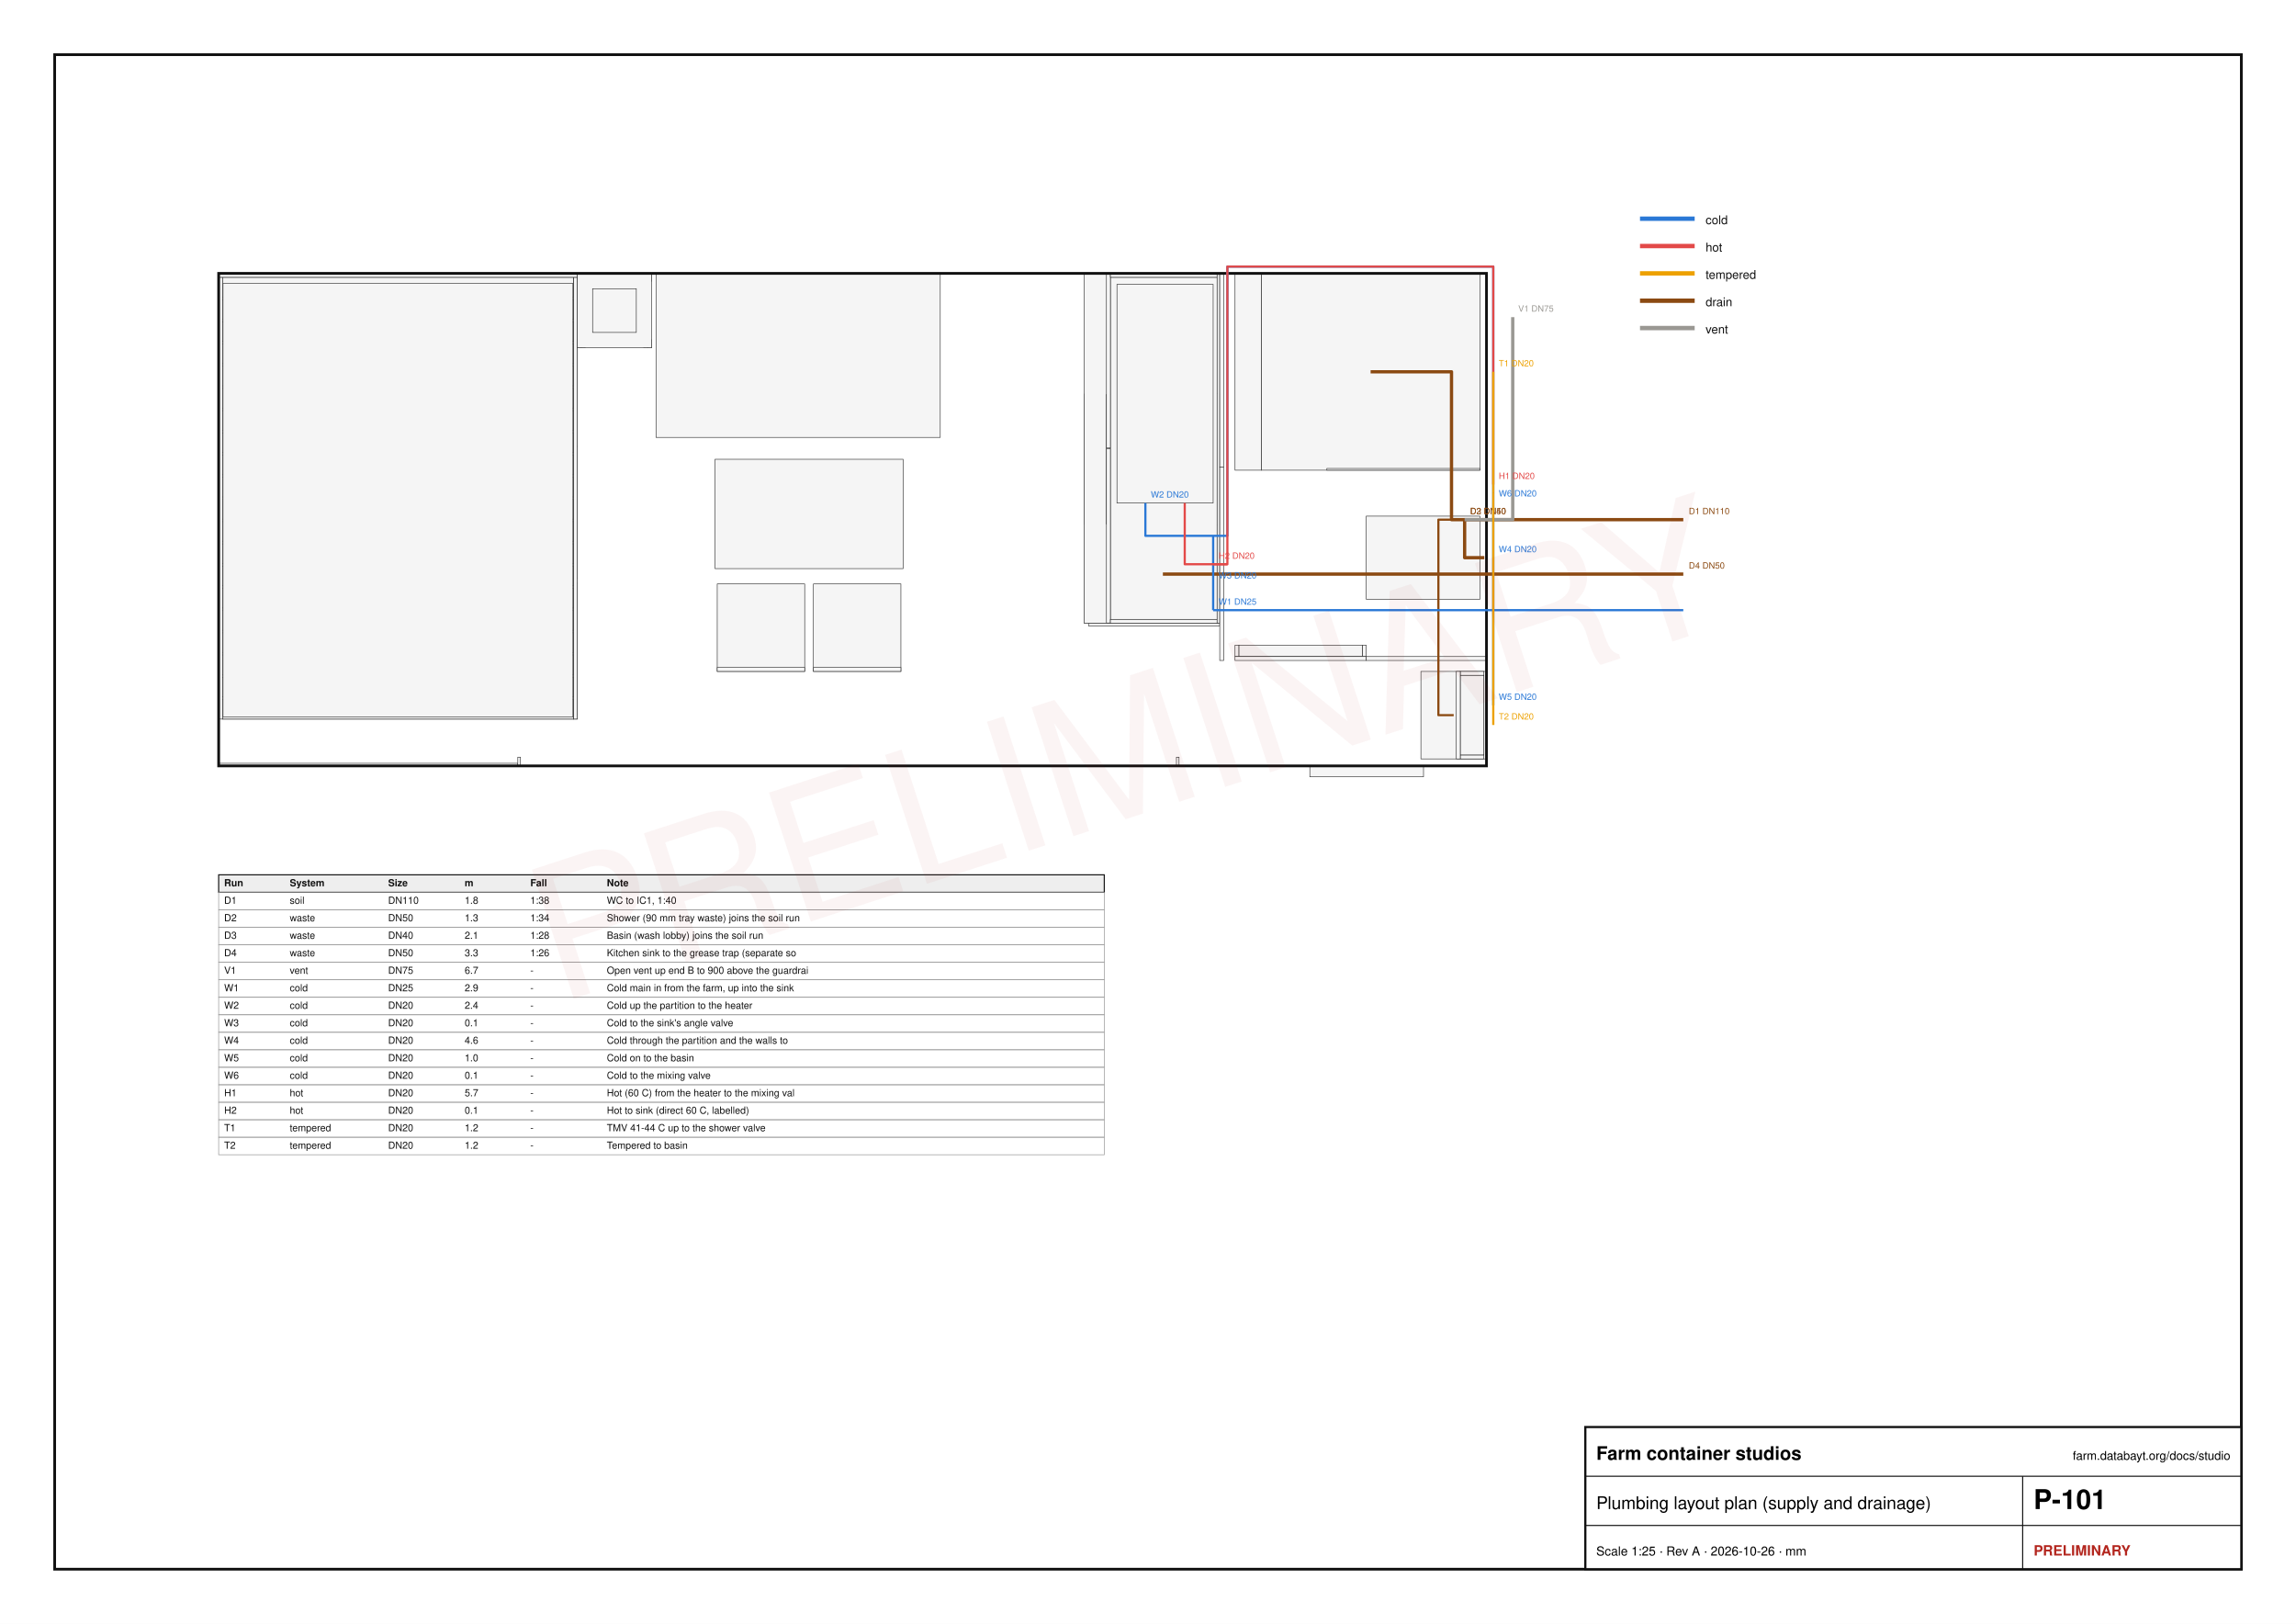
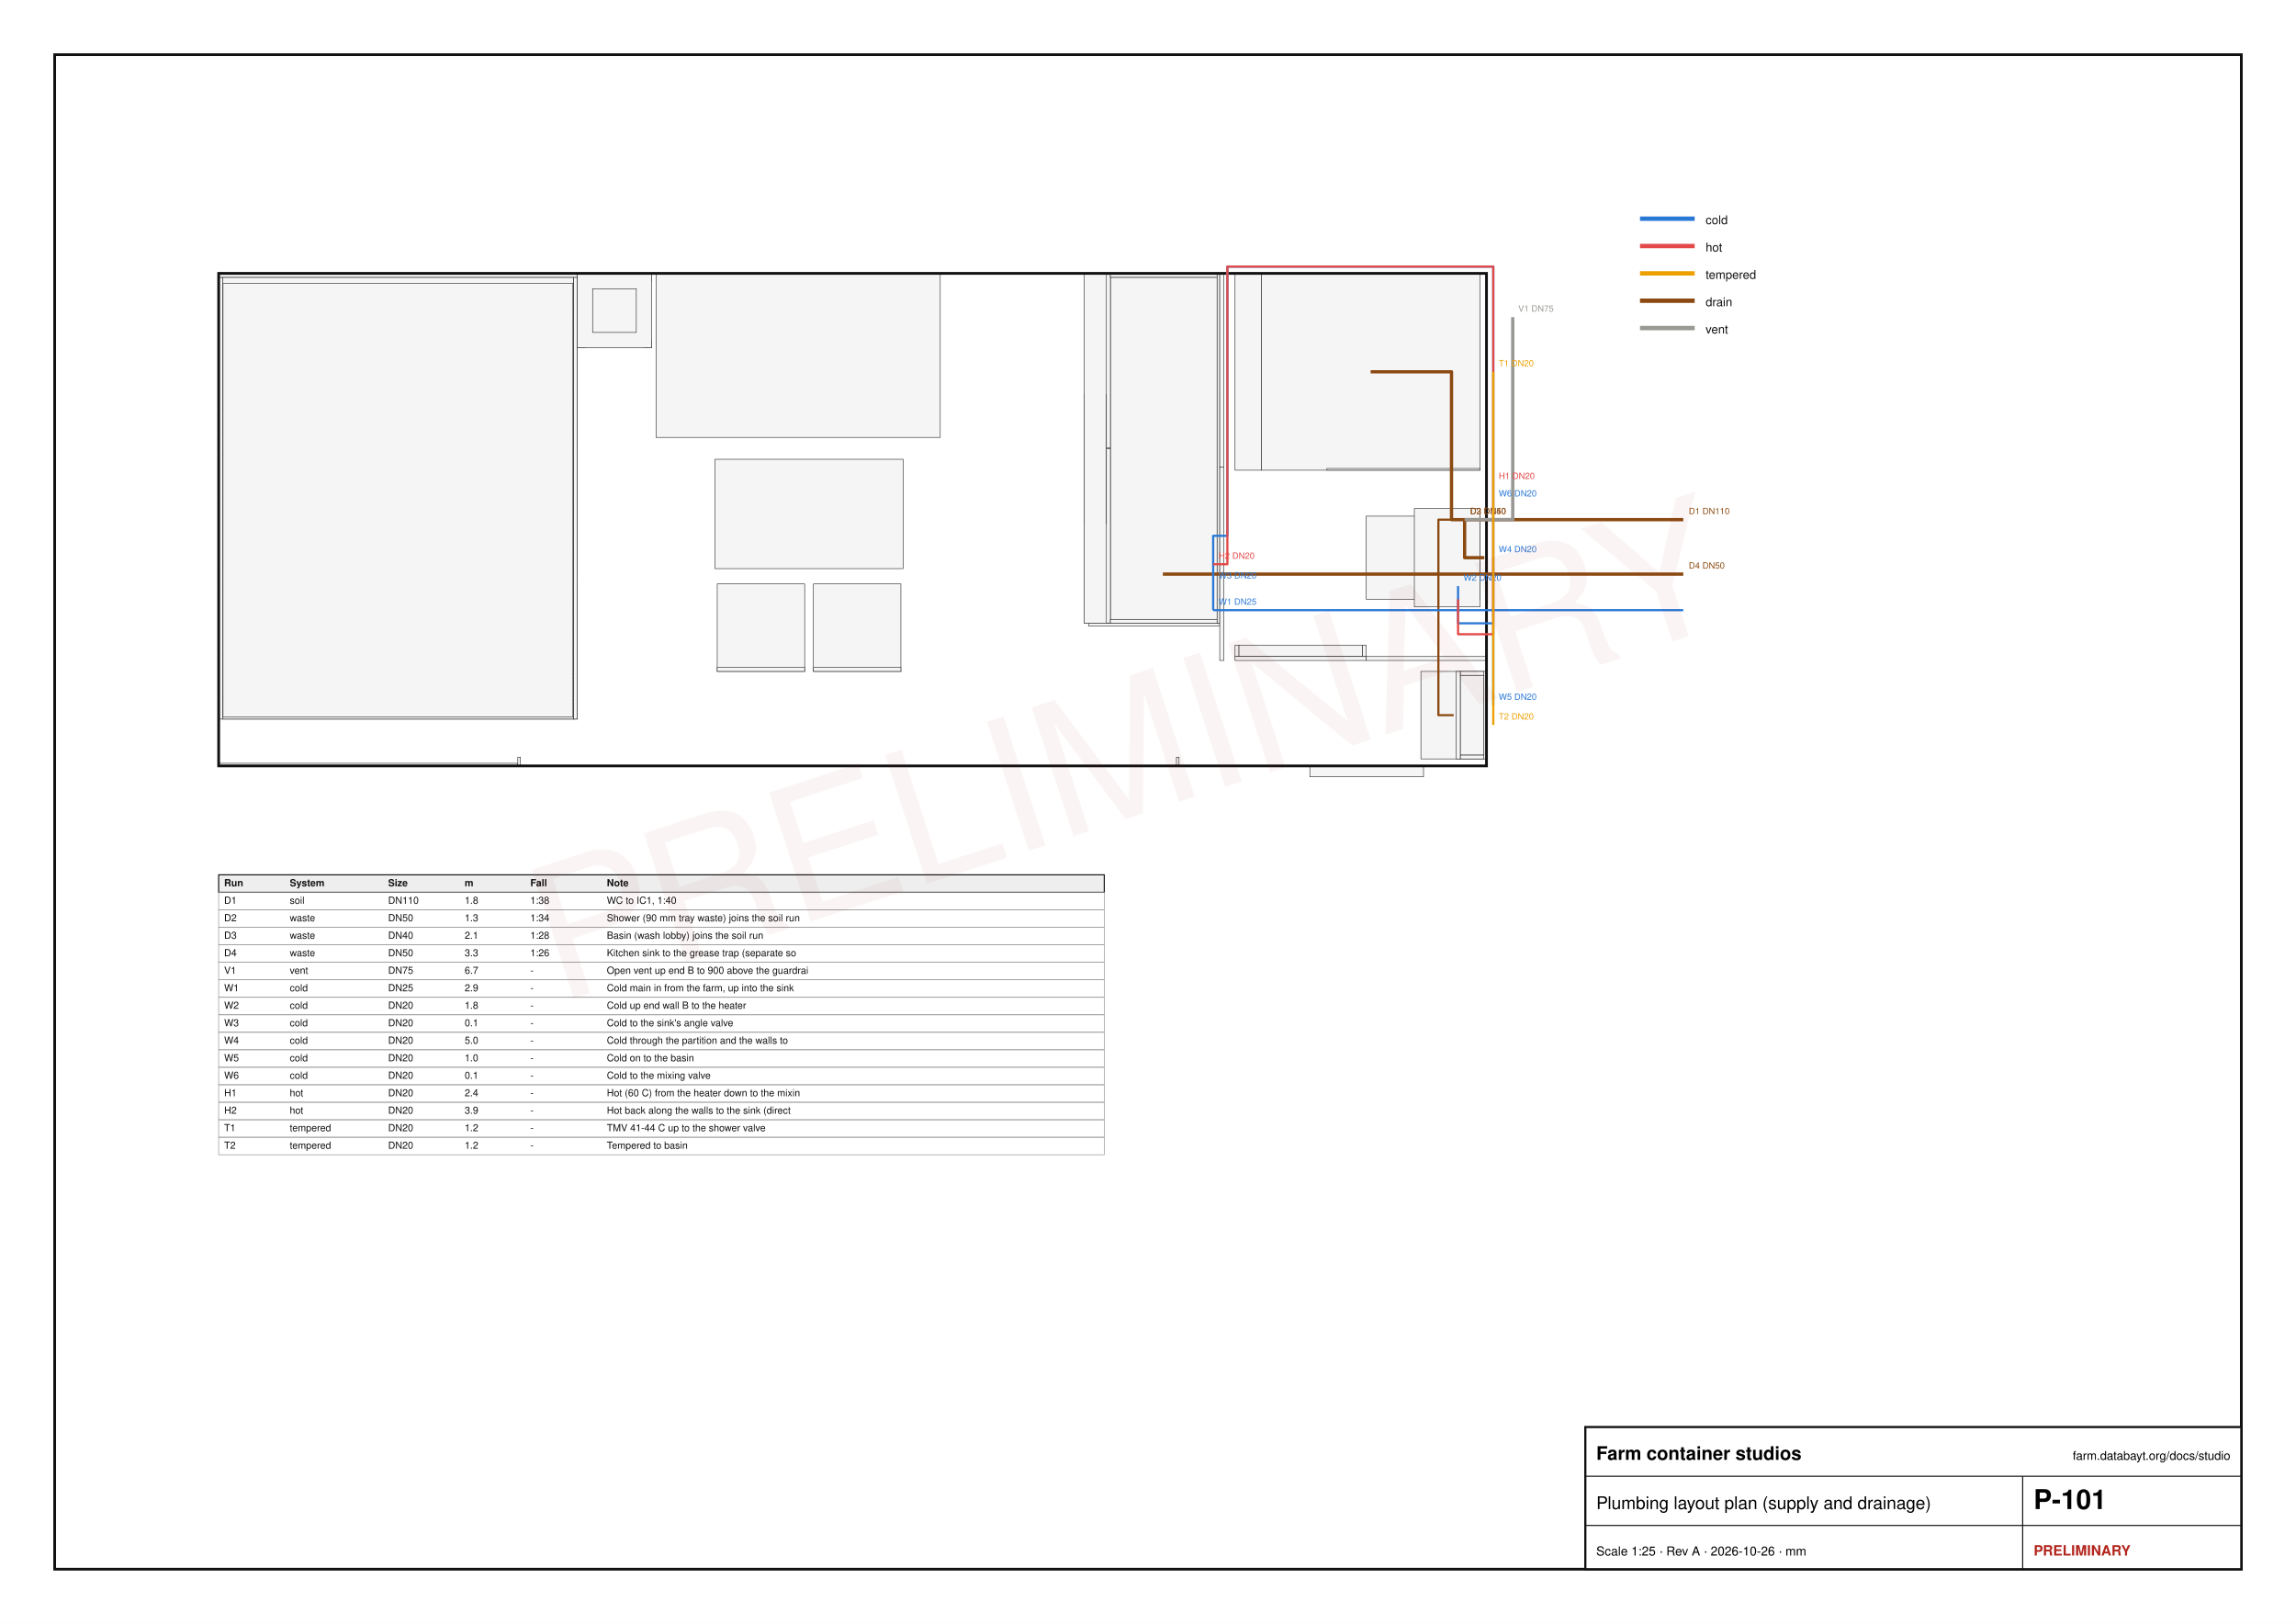
<svg xmlns="http://www.w3.org/2000/svg" width="420mm" height="297mm" viewBox="0 0 420 297" font-family="Helvetica, Arial, sans-serif">
  <rect x="0" y="0" width="420" height="297" fill="#fff" />
  <rect x="10" y="10" width="400" height="277" fill="none" stroke="#111" stroke-width="0.5" />
  <rect x="230.72" y="50" width="40" height="36" fill="#f5f5f5" stroke="#222" stroke-width="0.1" />
  <rect x="104.88" y="50.72" width="0.72" height="80.8" fill="#f5f5f5" stroke="#222" stroke-width="0.1" />
  <rect x="40" y="139.6" width="54.72" height="0.48" fill="#f5f5f5" stroke="#222" stroke-width="0.1" />
  <rect x="81.36" y="82.48" width="23.52" height="22.48" fill="#f5f5f5" stroke="#222" stroke-width="0.1" />
  <rect x="81.36" y="107.44" width="23.52" height="22.48" fill="#f5f5f5" stroke="#222" stroke-width="0.1" />
  <rect x="200" y="72" width="0.72" height="42" fill="#f5f5f5" stroke="#222" stroke-width="0.1" />
  <rect x="199.12" y="72.72" width="23.52" height="22.56" fill="#f5f5f5" stroke="#222" stroke-width="0.1" />
  <rect x="199.12" y="96.72" width="23.52" height="16.56" fill="#f5f5f5" stroke="#222" stroke-width="0.1" />
  <rect x="199.2" y="73.72" width="22.16" height="20.56" fill="#f5f5f5" stroke="#222" stroke-width="0.1" />
  <rect x="107.04" y="51.44" width="10.72" height="10.72" fill="#f5f5f5" stroke="#222" stroke-width="0.1" />
  <rect x="199.2" y="73.24" width="22.64" height="0.48" fill="#f5f5f5" stroke="#222" stroke-width="0.1" />
  <rect x="199.2" y="94.28" width="22.64" height="0.48" fill="#f5f5f5" stroke="#222" stroke-width="0.1" />
  <rect x="221.36" y="73.72" width="0.48" height="20.56" fill="#f5f5f5" stroke="#222" stroke-width="0.1" />
  <rect x="80.88" y="82" width="24" height="0.48" fill="#f5f5f5" stroke="#222" stroke-width="0.1" />
  <rect x="80.88" y="104.96" width="24" height="0.48" fill="#f5f5f5" stroke="#222" stroke-width="0.1" />
  <rect x="80.88" y="82.48" width="0.48" height="22.48" fill="#f5f5f5" stroke="#222" stroke-width="0.1" />
  <rect x="80.88" y="106.96" width="24" height="0.48" fill="#f5f5f5" stroke="#222" stroke-width="0.1" />
  <rect x="80.88" y="129.92" width="24" height="0.48" fill="#f5f5f5" stroke="#222" stroke-width="0.1" />
  <rect x="80.88" y="107.44" width="0.48" height="22.48" fill="#f5f5f5" stroke="#222" stroke-width="0.1" />
  <rect x="104.88" y="81.68" width="0.72" height="24.08" fill="#f5f5f5" stroke="#222" stroke-width="0.1" />
  <rect x="104.88" y="106.64" width="0.72" height="24.08" fill="#f5f5f5" stroke="#222" stroke-width="0.1" />
  <rect x="104.88" y="51.44" width="0.72" height="30.16" fill="#f5f5f5" stroke="#222" stroke-width="0.1" />
  <rect x="77.6" y="105.84" width="27.28" height="0.72" fill="#f5f5f5" stroke="#222" stroke-width="0.1" />
  <rect x="132" y="114.44" width="14.4" height="0.72" fill="#f5f5f5" stroke="#222" stroke-width="0.1" />
  <rect x="138.84" y="107.6" width="0.72" height="13.68" fill="#f5f5f5" stroke="#222" stroke-width="0.1" />
  <rect x="149.6" y="114.44" width="14.4" height="0.72" fill="#f5f5f5" stroke="#222" stroke-width="0.1" />
  <rect x="156.44" y="107.6" width="0.72" height="13.68" fill="#f5f5f5" stroke="#222" stroke-width="0.1" />
  <rect x="131.2" y="106.8" width="16" height="16" fill="#f5f5f5" stroke="#222" stroke-width="0.1" />
  <rect x="148.8" y="106.8" width="16" height="16" fill="#f5f5f5" stroke="#222" stroke-width="0.1" />
  <rect x="249.92" y="94.4" width="20.8" height="15.2" fill="#f5f5f5" stroke="#222" stroke-width="0.1" />
  <rect x="40" y="50.72" width="0.72" height="80.8" fill="#f5f5f5" stroke="#222" stroke-width="0.1" />
  <rect x="104.88" y="50.72" width="0.72" height="80.8" fill="#f5f5f5" stroke="#222" stroke-width="0.1" />
  <rect x="40.72" y="50.72" width="64.16" height="0.72" fill="#f5f5f5" stroke="#222" stroke-width="0.1" />
  <rect x="40.72" y="130.8" width="64.16" height="0.72" fill="#f5f5f5" stroke="#222" stroke-width="0.1" />
  <rect x="76.88" y="51.44" width="0.72" height="79.36" fill="#f5f5f5" stroke="#222" stroke-width="0.1" />
  <rect x="40.72" y="51.44" width="0.72" height="79.36" fill="#f5f5f5" stroke="#222" stroke-width="0.1" />
  <rect x="104.16" y="51.44" width="0.72" height="79.36" fill="#f5f5f5" stroke="#222" stroke-width="0.1" />
  <rect x="40.72" y="50.72" width="64.16" height="3.6" fill="#f5f5f5" stroke="#222" stroke-width="0.1" />
  <rect x="40.72" y="54.78" width="64.16" height="3.6" fill="#f5f5f5" stroke="#222" stroke-width="0.1" />
  <rect x="40.72" y="58.85" width="64.16" height="3.6" fill="#f5f5f5" stroke="#222" stroke-width="0.1" />
  <rect x="40.72" y="62.91" width="64.16" height="3.6" fill="#f5f5f5" stroke="#222" stroke-width="0.1" />
  <rect x="40.72" y="66.97" width="64.16" height="3.6" fill="#f5f5f5" stroke="#222" stroke-width="0.1" />
  <rect x="40.72" y="71.04" width="64.16" height="3.6" fill="#f5f5f5" stroke="#222" stroke-width="0.1" />
  <rect x="40.72" y="75.1" width="64.16" height="3.6" fill="#f5f5f5" stroke="#222" stroke-width="0.1" />
  <rect x="40.72" y="79.16" width="64.16" height="3.6" fill="#f5f5f5" stroke="#222" stroke-width="0.1" />
  <rect x="40.72" y="83.23" width="64.16" height="3.6" fill="#f5f5f5" stroke="#222" stroke-width="0.1" />
  <rect x="40.72" y="87.29" width="64.16" height="3.6" fill="#f5f5f5" stroke="#222" stroke-width="0.1" />
  <rect x="40.72" y="91.35" width="64.16" height="3.6" fill="#f5f5f5" stroke="#222" stroke-width="0.1" />
  <rect x="40.72" y="95.41" width="64.16" height="3.6" fill="#f5f5f5" stroke="#222" stroke-width="0.1" />
  <rect x="40.72" y="99.48" width="64.16" height="3.6" fill="#f5f5f5" stroke="#222" stroke-width="0.1" />
  <rect x="40.72" y="103.54" width="64.16" height="3.6" fill="#f5f5f5" stroke="#222" stroke-width="0.1" />
  <rect x="40.72" y="107.6" width="64.16" height="3.6" fill="#f5f5f5" stroke="#222" stroke-width="0.1" />
  <rect x="40.72" y="111.67" width="64.16" height="3.6" fill="#f5f5f5" stroke="#222" stroke-width="0.1" />
  <rect x="40.72" y="115.73" width="64.16" height="3.6" fill="#f5f5f5" stroke="#222" stroke-width="0.1" />
  <rect x="40.72" y="119.79" width="64.16" height="3.6" fill="#f5f5f5" stroke="#222" stroke-width="0.1" />
  <rect x="40.72" y="123.86" width="64.16" height="3.6" fill="#f5f5f5" stroke="#222" stroke-width="0.1" />
  <rect x="40.72" y="127.92" width="64.16" height="3.6" fill="#f5f5f5" stroke="#222" stroke-width="0.1" />
  <rect x="198.4" y="72.06" width="0.72" height="23.88" fill="#f5f5f5" stroke="#222" stroke-width="0.1" />
  <rect x="199.2" y="73.72" width="22.16" height="20.56" fill="#f5f5f5" stroke="#222" stroke-width="0.1" />
  <rect x="105.6" y="50" width="0.72" height="1.44" fill="#f5f5f5" stroke="#222" stroke-width="0.1" />
  <rect x="106.32" y="50" width="0.72" height="1.44" fill="#f5f5f5" stroke="#222" stroke-width="0.1" />
  <rect x="105.6" y="62.16" width="0.72" height="1.44" fill="#f5f5f5" stroke="#222" stroke-width="0.1" />
  <rect x="106.32" y="62.16" width="0.72" height="1.44" fill="#f5f5f5" stroke="#222" stroke-width="0.1" />
  <rect x="117.76" y="50" width="0.72" height="1.44" fill="#f5f5f5" stroke="#222" stroke-width="0.1" />
  <rect x="118.48" y="50" width="0.72" height="1.44" fill="#f5f5f5" stroke="#222" stroke-width="0.1" />
  <rect x="117.76" y="62.16" width="0.72" height="1.44" fill="#f5f5f5" stroke="#222" stroke-width="0.1" />
  <rect x="118.48" y="62.16" width="0.72" height="1.44" fill="#f5f5f5" stroke="#222" stroke-width="0.1" />
  <rect x="133.2" y="93.64" width="29.6" height="0.72" fill="#f5f5f5" stroke="#222" stroke-width="0.1" />
  <rect x="147.64" y="86" width="0.72" height="16" fill="#f5f5f5" stroke="#222" stroke-width="0.1" />
  <rect x="105.6" y="50" width="13.6" height="13.6" fill="#f5f5f5" stroke="#222" stroke-width="0.1" />
  <rect x="130.8" y="84" width="34.4" height="20" fill="#f5f5f5" stroke="#222" stroke-width="0.1" />
  <rect x="40.8" y="51.84" width="64" height="79.28" fill="#f5f5f5" stroke="#222" stroke-width="0.1" />
  <rect x="199.2" y="73.24" width="22.64" height="0.48" fill="#f5f5f5" stroke="#222" stroke-width="0.1" />
  <rect x="199.2" y="94.28" width="22.64" height="0.48" fill="#f5f5f5" stroke="#222" stroke-width="0.1" />
  <rect x="221.36" y="73.72" width="0.48" height="20.56" fill="#f5f5f5" stroke="#222" stroke-width="0.1" />
  <rect x="120" y="50" width="52" height="30" fill="#f5f5f5" stroke="#222" stroke-width="0.1" />
  <rect x="131.2" y="122.08" width="16" height="0.72" fill="#f5f5f5" stroke="#222" stroke-width="0.1" />
  <rect x="148.8" y="122.08" width="16" height="0.72" fill="#f5f5f5" stroke="#222" stroke-width="0.1" />
  <rect x="259.92" y="122.8" width="12" height="16" fill="#f5f5f5" stroke="#222" stroke-width="0.1" />
  <rect x="199.52" y="50.4" width="22" height="20.4" fill="#f5f5f5" stroke="#222" stroke-width="0.1" />
  <rect x="198.4" y="96.06" width="0.72" height="17.88" fill="#f5f5f5" stroke="#222" stroke-width="0.1" />
  <rect x="198.4" y="72.06" width="0.72" height="23.88" fill="#f5f5f5" stroke="#222" stroke-width="0.1" />
  <rect x="199.12" y="71.28" width="23.52" height="0.72" fill="#f5f5f5" stroke="#222" stroke-width="0.1" />
  <rect x="199.12" y="50" width="4" height="21.28" fill="#f5f5f5" stroke="#222" stroke-width="0.1" />
  <rect x="218.64" y="50" width="4" height="21.28" fill="#f5f5f5" stroke="#222" stroke-width="0.1" />
  <rect x="199.12" y="72" width="23.52" height="0.72" fill="#f5f5f5" stroke="#222" stroke-width="0.1" />
  <rect x="199.12" y="95.28" width="23.52" height="0.72" fill="#f5f5f5" stroke="#222" stroke-width="0.1" />
  <rect x="199.12" y="72.72" width="4" height="22.56" fill="#f5f5f5" stroke="#222" stroke-width="0.1" />
  <rect x="218.64" y="72.72" width="4" height="22.56" fill="#f5f5f5" stroke="#222" stroke-width="0.1" />
  <rect x="222.64" y="72" width="0.48" height="24" fill="#f5f5f5" stroke="#222" stroke-width="0.1" />
  <rect x="199.12" y="96" width="23.52" height="0.72" fill="#f5f5f5" stroke="#222" stroke-width="0.1" />
  <rect x="199.12" y="113.28" width="23.52" height="0.72" fill="#f5f5f5" stroke="#222" stroke-width="0.1" />
  <rect x="199.12" y="96.72" width="4" height="16.56" fill="#f5f5f5" stroke="#222" stroke-width="0.1" />
  <rect x="218.64" y="96.72" width="4" height="16.56" fill="#f5f5f5" stroke="#222" stroke-width="0.1" />
  <rect x="222.64" y="96" width="0.48" height="18" fill="#f5f5f5" stroke="#222" stroke-width="0.1" />
  <rect x="199.12" y="114" width="24" height="0.48" fill="#f5f5f5" stroke="#222" stroke-width="0.1" />
  <rect x="198.32" y="50" width="24.8" height="64" fill="#f5f5f5" stroke="#222" stroke-width="0.1" />
  <rect x="204.32" y="97.4" width="16.8" height="15.2" fill="#f5f5f5" stroke="#222" stroke-width="0.1" />
  <rect x="202.32" y="72.2" width="14" height="23.6" fill="#f5f5f5" stroke="#222" stroke-width="0.1" />
  <rect x="108.4" y="52.8" width="8" height="8" fill="#f5f5f5" stroke="#222" stroke-width="0.1" />
  <rect x="40" y="50" width="65.6" height="0.72" fill="#f5f5f5" stroke="#222" stroke-width="0.1" />
  <rect x="225.92" y="50" width="4.8" height="36" fill="#f5f5f5" stroke="#222" stroke-width="0.1" />
  <rect x="267.12" y="123.52" width="4.32" height="14.56" fill="#f5f5f5" stroke="#222" stroke-width="0.1" />
  <rect x="267.52" y="123.56" width="3.92" height="14.48" fill="#f5f5f5" stroke="#222" stroke-width="0.1" />
  <rect x="203.92" y="72" width="19.2" height="24" fill="#f5f5f5" stroke="#222" stroke-width="0.1" />
  <rect x="203.92" y="72" width="19.2" height="24" fill="#f5f5f5" stroke="#222" stroke-width="0.1" />
  <rect x="203.12" y="50.72" width="19.52" height="62.56" fill="#f5f5f5" stroke="#222" stroke-width="0.1" />
  <rect x="267.12" y="122.8" width="4.32" height="0.72" fill="#f5f5f5" stroke="#222" stroke-width="0.1" />
  <rect x="267.12" y="138.08" width="4.32" height="0.72" fill="#f5f5f5" stroke="#222" stroke-width="0.1" />
  <rect x="267.12" y="123.52" width="4.32" height="14.56" fill="#f5f5f5" stroke="#222" stroke-width="0.1" />
  <rect x="266.4" y="122.8" width="0.72" height="16" fill="#f5f5f5" stroke="#222" stroke-width="0.1" />
  <rect x="226.72" y="118.4" width="22.4" height="1.6" fill="#f5f5f5" stroke="#222" stroke-width="0.1" />
  <rect x="239.6" y="140.08" width="20.8" height="2" fill="#f5f5f5" stroke="#222" stroke-width="0.1" />
  <rect x="242.72" y="85.68" width="28" height="0.32" fill="#f5f5f5" stroke="#222" stroke-width="0.1" />
  <rect x="225.92" y="118" width="0.72" height="2.08" fill="#f5f5f5" stroke="#222" stroke-width="0.1" />
  <rect x="249.2" y="118" width="0.72" height="2.08" fill="#f5f5f5" stroke="#222" stroke-width="0.1" />
  <rect x="226.64" y="118" width="22.56" height="2.08" fill="#f5f5f5" stroke="#222" stroke-width="0.1" />
+   <rect x="258.72" y="93" width="12" height="18" fill="#f5f5f5" stroke="#222" stroke-width="0.1" />
  <rect x="94.72" y="138.48" width="0.48" height="1.6" fill="#f5f5f5" stroke="#222" stroke-width="0.1" />
  <rect x="215.2" y="138.48" width="0.48" height="1.6" fill="#f5f5f5" stroke="#222" stroke-width="0.1" />
-   <rect x="204.32" y="52" width="17.6" height="40" fill="#f5f5f5" stroke="#222" stroke-width="0.1" />
  <rect x="202.4" y="50.06" width="0.72" height="31.88" fill="#f5f5f5" stroke="#222" stroke-width="0.1" />
  <rect x="202.4" y="82.06" width="0.72" height="31.88" fill="#f5f5f5" stroke="#222" stroke-width="0.1" />
  <rect x="203.12" y="50" width="19.52" height="0.72" fill="#f5f5f5" stroke="#222" stroke-width="0.1" />
  <rect x="203.12" y="113.28" width="19.52" height="0.72" fill="#f5f5f5" stroke="#222" stroke-width="0.1" />
  <rect x="222.64" y="50" width="0.48" height="64" fill="#f5f5f5" stroke="#222" stroke-width="0.1" />
  <rect x="223.12" y="50" width="0.72" height="35.4" fill="#f5f5f5" stroke="#222" stroke-width="0.1" />
  <rect x="223.12" y="85.4" width="0.72" height="35.4" fill="#f5f5f5" stroke="#222" stroke-width="0.1" />
  <rect x="225.92" y="120.08" width="24" height="0.72" fill="#f5f5f5" stroke="#222" stroke-width="0.1" />
  <rect x="249.92" y="120.08" width="22" height="0.72" fill="#f5f5f5" stroke="#222" stroke-width="0.1" />
  <rect x="40" y="50" width="231.92" height="90.08" fill="none" stroke="#111" stroke-width="0.5" />
  <polyline points="271.52,102 271.52,102 267.92,102 267.92,95.04 307.92,95.04" fill="none" stroke="#8b4a12" stroke-width="0.6" stroke-linejoin="round" />
  <text x="308.92" y="94.04" font-size="1.6" text-anchor="start" font-weight="normal" fill="#8b4a12">D1 DN110</text>
  <polyline points="250.72,68 250.72,68 265.52,68 265.52,95.04 267.92,95.04" fill="none" stroke="#8b4a12" stroke-width="0.6" stroke-linejoin="round" />
  <text x="268.92" y="94.04" font-size="1.6" text-anchor="start" font-weight="normal" fill="#8b4a12">D2 DN50</text>
  <polyline points="265.92,130.8 265.92,130.8 263.12,130.8 263.12,95.04 267.92,95.04" fill="none" stroke="#8b4a12" stroke-width="0.4" stroke-linejoin="round" />
  <text x="268.92" y="94.04" font-size="1.6" text-anchor="start" font-weight="normal" fill="#8b4a12">D3 DN40</text>
  <polyline points="212.72,105 212.72,105 307.92,105" fill="none" stroke="#8b4a12" stroke-width="0.6" stroke-linejoin="round" />
  <text x="308.92" y="104" font-size="1.6" text-anchor="start" font-weight="normal" fill="#8b4a12">D4 DN50</text>
  <polyline points="267.92,95.04 276.72,95.04 276.72,58 276.72,58" fill="none" stroke="#9a9893" stroke-width="0.6" stroke-linejoin="round" />
  <text x="277.72" y="57" font-size="1.6" text-anchor="start" font-weight="normal" fill="#9a9893">V1 DN75</text>
  <polyline points="307.92,111.6 221.92,111.6 221.92,111.6" fill="none" stroke="#2a78d6" stroke-width="0.4" stroke-linejoin="round" />
  <text x="222.92" y="110.6" font-size="1.6" text-anchor="start" font-weight="normal" fill="#2a78d6">W1 DN25</text>
-   <polyline points="221.92,111.6 221.92,98 224.52,98 224.52,98 209.52,98 209.52,92" fill="none" stroke="#2a78d6" stroke-width="0.4" stroke-linejoin="round" />
-   <text x="210.52" y="91" font-size="1.6" text-anchor="start" font-weight="normal" fill="#2a78d6">W2 DN20</text>
+   <polyline points="273.16,114 273.16,114 266.72,114 266.72,107.2 266.72,107.2" fill="none" stroke="#2a78d6" stroke-width="0.4" stroke-linejoin="round" />
+   <text x="267.72" y="106.2" font-size="1.6" text-anchor="start" font-weight="normal" fill="#2a78d6">W2 DN20</text>
  <polyline points="221.92,106.8 221.92,106.8" fill="none" stroke="#2a78d6" stroke-width="0.4" stroke-linejoin="round" />
  <text x="222.92" y="105.8" font-size="1.6" text-anchor="start" font-weight="normal" fill="#2a78d6">W3 DN20</text>
-   <polyline points="224.52,98 224.52,98 224.52,48.76 273.16,48.76 273.16,102 273.16,102" fill="none" stroke="#2a78d6" stroke-width="0.4" stroke-linejoin="round" />
+   <polyline points="221.92,111.6 221.92,98 224.52,98 224.52,98 224.52,48.76 273.16,48.76 273.16,102 273.16,102" fill="none" stroke="#2a78d6" stroke-width="0.4" stroke-linejoin="round" />
  <text x="274.16" y="101" font-size="1.6" text-anchor="start" font-weight="normal" fill="#2a78d6">W4 DN20</text>
  <polyline points="273.16,102 273.16,129 273.16,129" fill="none" stroke="#2a78d6" stroke-width="0.4" stroke-linejoin="round" />
  <text x="274.16" y="128" font-size="1.6" text-anchor="start" font-weight="normal" fill="#2a78d6">W5 DN20</text>
  <polyline points="273.16,91.8 273.16,91.8" fill="none" stroke="#2a78d6" stroke-width="0.4" stroke-linejoin="round" />
  <text x="274.16" y="90.8" font-size="1.6" text-anchor="start" font-weight="normal" fill="#2a78d6">W6 DN20</text>
-   <polyline points="216.72,92 216.72,103.2 224.52,103.2 224.52,103.2 224.52,48.76 273.16,48.76 273.16,88.6" fill="none" stroke="#e34948" stroke-width="0.4" stroke-linejoin="round" />
+   <polyline points="266.72,109.6 266.72,109.6 266.72,116 273.16,116 273.16,116 273.16,88.6" fill="none" stroke="#e34948" stroke-width="0.4" stroke-linejoin="round" />
  <text x="274.16" y="87.6" font-size="1.6" text-anchor="start" font-weight="normal" fill="#e34948">H1 DN20</text>
-   <polyline points="224.52,103.2 221.92,103.2" fill="none" stroke="#e34948" stroke-width="0.4" stroke-linejoin="round" />
+   <polyline points="273.16,88.6 273.16,48.76 224.52,48.76 224.52,103.2 224.52,103.2 221.92,103.2" fill="none" stroke="#e34948" stroke-width="0.4" stroke-linejoin="round" />
  <text x="222.92" y="102.2" font-size="1.6" text-anchor="start" font-weight="normal" fill="#e34948">H2 DN20</text>
  <polyline points="273.16,90.2 273.16,90.2 273.16,68" fill="none" stroke="#eda100" stroke-width="0.4" stroke-linejoin="round" />
  <text x="274.16" y="67" font-size="1.6" text-anchor="start" font-weight="normal" fill="#eda100">T1 DN20</text>
  <polyline points="273.16,90.2 273.16,132.6 273.16,132.6" fill="none" stroke="#eda100" stroke-width="0.4" stroke-linejoin="round" />
  <text x="274.16" y="131.6" font-size="1.6" text-anchor="start" font-weight="normal" fill="#eda100">T2 DN20</text>
  <line x1="300" y1="40" x2="310" y2="40" stroke="#2a78d6" stroke-width="0.8" />
  <text x="312" y="41" font-size="2.2" text-anchor="start" font-weight="normal" fill="#111">cold</text>
  <line x1="300" y1="45" x2="310" y2="45" stroke="#e34948" stroke-width="0.8" />
  <text x="312" y="46" font-size="2.2" text-anchor="start" font-weight="normal" fill="#111">hot</text>
  <line x1="300" y1="50" x2="310" y2="50" stroke="#eda100" stroke-width="0.8" />
  <text x="312" y="51" font-size="2.2" text-anchor="start" font-weight="normal" fill="#111">tempered</text>
  <line x1="300" y1="55" x2="310" y2="55" stroke="#8b4a12" stroke-width="0.8" />
  <text x="312" y="56" font-size="2.2" text-anchor="start" font-weight="normal" fill="#111">drain</text>
  <line x1="300" y1="60" x2="310" y2="60" stroke="#9a9893" stroke-width="0.8" />
  <text x="312" y="61" font-size="2.2" text-anchor="start" font-weight="normal" fill="#111">vent</text>
  <rect x="40" y="160" width="162" height="3.2" fill="#eee" stroke="#111" stroke-width="0.2" />
  <text x="41" y="162.1" font-size="1.8" text-anchor="start" font-weight="bold" fill="#111">Run</text>
  <text x="53" y="162.1" font-size="1.8" text-anchor="start" font-weight="bold" fill="#111">System</text>
  <text x="71" y="162.1" font-size="1.8" text-anchor="start" font-weight="bold" fill="#111">Size</text>
  <text x="85" y="162.1" font-size="1.8" text-anchor="start" font-weight="bold" fill="#111">m</text>
  <text x="97" y="162.1" font-size="1.8" text-anchor="start" font-weight="bold" fill="#111">Fall</text>
  <text x="111" y="162.1" font-size="1.8" text-anchor="start" font-weight="bold" fill="#111">Note</text>
  <rect x="40" y="163.2" width="162" height="3.2" fill="none" stroke="#999" stroke-width="0.12" />
  <text x="41" y="165.3" font-size="1.8" text-anchor="start" font-weight="normal" fill="#111">D1</text>
  <text x="53" y="165.3" font-size="1.8" text-anchor="start" font-weight="normal" fill="#111">soil</text>
  <text x="71" y="165.3" font-size="1.8" text-anchor="start" font-weight="normal" fill="#111">DN110</text>
  <text x="85" y="165.3" font-size="1.8" text-anchor="start" font-weight="normal" fill="#111">1.8</text>
  <text x="97" y="165.3" font-size="1.8" text-anchor="start" font-weight="normal" fill="#111">1:38</text>
  <text x="111" y="165.3" font-size="1.8" text-anchor="start" font-weight="normal" fill="#111">WC to IC1, 1:40</text>
  <rect x="40" y="166.4" width="162" height="3.2" fill="none" stroke="#999" stroke-width="0.12" />
  <text x="41" y="168.5" font-size="1.8" text-anchor="start" font-weight="normal" fill="#111">D2</text>
  <text x="53" y="168.5" font-size="1.8" text-anchor="start" font-weight="normal" fill="#111">waste</text>
  <text x="71" y="168.5" font-size="1.8" text-anchor="start" font-weight="normal" fill="#111">DN50</text>
  <text x="85" y="168.5" font-size="1.8" text-anchor="start" font-weight="normal" fill="#111">1.3</text>
  <text x="97" y="168.5" font-size="1.8" text-anchor="start" font-weight="normal" fill="#111">1:34</text>
  <text x="111" y="168.5" font-size="1.8" text-anchor="start" font-weight="normal" fill="#111">Shower (90 mm tray waste) joins the soil run</text>
  <rect x="40" y="169.6" width="162" height="3.2" fill="none" stroke="#999" stroke-width="0.12" />
  <text x="41" y="171.7" font-size="1.8" text-anchor="start" font-weight="normal" fill="#111">D3</text>
  <text x="53" y="171.7" font-size="1.8" text-anchor="start" font-weight="normal" fill="#111">waste</text>
  <text x="71" y="171.7" font-size="1.8" text-anchor="start" font-weight="normal" fill="#111">DN40</text>
  <text x="85" y="171.7" font-size="1.8" text-anchor="start" font-weight="normal" fill="#111">2.1</text>
  <text x="97" y="171.7" font-size="1.8" text-anchor="start" font-weight="normal" fill="#111">1:28</text>
  <text x="111" y="171.7" font-size="1.8" text-anchor="start" font-weight="normal" fill="#111">Basin (wash lobby) joins the soil run</text>
  <rect x="40" y="172.8" width="162" height="3.2" fill="none" stroke="#999" stroke-width="0.12" />
  <text x="41" y="174.9" font-size="1.8" text-anchor="start" font-weight="normal" fill="#111">D4</text>
  <text x="53" y="174.9" font-size="1.8" text-anchor="start" font-weight="normal" fill="#111">waste</text>
  <text x="71" y="174.9" font-size="1.8" text-anchor="start" font-weight="normal" fill="#111">DN50</text>
  <text x="85" y="174.9" font-size="1.8" text-anchor="start" font-weight="normal" fill="#111">3.3</text>
  <text x="97" y="174.9" font-size="1.8" text-anchor="start" font-weight="normal" fill="#111">1:26</text>
  <text x="111" y="174.9" font-size="1.8" text-anchor="start" font-weight="normal" fill="#111">Kitchen sink to the grease trap (separate so</text>
  <rect x="40" y="176" width="162" height="3.2" fill="none" stroke="#999" stroke-width="0.12" />
  <text x="41" y="178.1" font-size="1.8" text-anchor="start" font-weight="normal" fill="#111">V1</text>
  <text x="53" y="178.1" font-size="1.8" text-anchor="start" font-weight="normal" fill="#111">vent</text>
  <text x="71" y="178.1" font-size="1.8" text-anchor="start" font-weight="normal" fill="#111">DN75</text>
  <text x="85" y="178.1" font-size="1.8" text-anchor="start" font-weight="normal" fill="#111">6.7</text>
  <text x="97" y="178.1" font-size="1.8" text-anchor="start" font-weight="normal" fill="#111">-</text>
  <text x="111" y="178.1" font-size="1.8" text-anchor="start" font-weight="normal" fill="#111">Open vent up end B to 900 above the guardrai</text>
  <rect x="40" y="179.2" width="162" height="3.2" fill="none" stroke="#999" stroke-width="0.12" />
  <text x="41" y="181.3" font-size="1.8" text-anchor="start" font-weight="normal" fill="#111">W1</text>
  <text x="53" y="181.3" font-size="1.8" text-anchor="start" font-weight="normal" fill="#111">cold</text>
  <text x="71" y="181.3" font-size="1.8" text-anchor="start" font-weight="normal" fill="#111">DN25</text>
  <text x="85" y="181.3" font-size="1.8" text-anchor="start" font-weight="normal" fill="#111">2.9</text>
  <text x="97" y="181.3" font-size="1.8" text-anchor="start" font-weight="normal" fill="#111">-</text>
  <text x="111" y="181.3" font-size="1.8" text-anchor="start" font-weight="normal" fill="#111">Cold main in from the farm, up into the sink</text>
  <rect x="40" y="182.4" width="162" height="3.2" fill="none" stroke="#999" stroke-width="0.12" />
  <text x="41" y="184.5" font-size="1.8" text-anchor="start" font-weight="normal" fill="#111">W2</text>
  <text x="53" y="184.5" font-size="1.8" text-anchor="start" font-weight="normal" fill="#111">cold</text>
  <text x="71" y="184.5" font-size="1.8" text-anchor="start" font-weight="normal" fill="#111">DN20</text>
-   <text x="85" y="184.5" font-size="1.8" text-anchor="start" font-weight="normal" fill="#111">2.4</text>
+   <text x="85" y="184.5" font-size="1.8" text-anchor="start" font-weight="normal" fill="#111">1.8</text>
  <text x="97" y="184.5" font-size="1.8" text-anchor="start" font-weight="normal" fill="#111">-</text>
-   <text x="111" y="184.5" font-size="1.8" text-anchor="start" font-weight="normal" fill="#111">Cold up the partition to the heater</text>
+   <text x="111" y="184.5" font-size="1.8" text-anchor="start" font-weight="normal" fill="#111">Cold up end wall B to the heater</text>
  <rect x="40" y="185.6" width="162" height="3.2" fill="none" stroke="#999" stroke-width="0.12" />
  <text x="41" y="187.7" font-size="1.8" text-anchor="start" font-weight="normal" fill="#111">W3</text>
  <text x="53" y="187.7" font-size="1.8" text-anchor="start" font-weight="normal" fill="#111">cold</text>
  <text x="71" y="187.7" font-size="1.8" text-anchor="start" font-weight="normal" fill="#111">DN20</text>
  <text x="85" y="187.7" font-size="1.8" text-anchor="start" font-weight="normal" fill="#111">0.1</text>
  <text x="97" y="187.7" font-size="1.8" text-anchor="start" font-weight="normal" fill="#111">-</text>
  <text x="111" y="187.7" font-size="1.8" text-anchor="start" font-weight="normal" fill="#111">Cold to the sink's angle valve</text>
  <rect x="40" y="188.8" width="162" height="3.2" fill="none" stroke="#999" stroke-width="0.12" />
  <text x="41" y="190.9" font-size="1.8" text-anchor="start" font-weight="normal" fill="#111">W4</text>
  <text x="53" y="190.9" font-size="1.8" text-anchor="start" font-weight="normal" fill="#111">cold</text>
  <text x="71" y="190.9" font-size="1.8" text-anchor="start" font-weight="normal" fill="#111">DN20</text>
-   <text x="85" y="190.9" font-size="1.8" text-anchor="start" font-weight="normal" fill="#111">4.6</text>
+   <text x="85" y="190.9" font-size="1.8" text-anchor="start" font-weight="normal" fill="#111">5.0</text>
  <text x="97" y="190.9" font-size="1.8" text-anchor="start" font-weight="normal" fill="#111">-</text>
  <text x="111" y="190.9" font-size="1.8" text-anchor="start" font-weight="normal" fill="#111">Cold through the partition and the walls to </text>
  <rect x="40" y="192" width="162" height="3.2" fill="none" stroke="#999" stroke-width="0.12" />
  <text x="41" y="194.1" font-size="1.8" text-anchor="start" font-weight="normal" fill="#111">W5</text>
  <text x="53" y="194.1" font-size="1.8" text-anchor="start" font-weight="normal" fill="#111">cold</text>
  <text x="71" y="194.1" font-size="1.8" text-anchor="start" font-weight="normal" fill="#111">DN20</text>
  <text x="85" y="194.1" font-size="1.8" text-anchor="start" font-weight="normal" fill="#111">1.0</text>
  <text x="97" y="194.1" font-size="1.8" text-anchor="start" font-weight="normal" fill="#111">-</text>
  <text x="111" y="194.1" font-size="1.8" text-anchor="start" font-weight="normal" fill="#111">Cold on to the basin</text>
  <rect x="40" y="195.2" width="162" height="3.2" fill="none" stroke="#999" stroke-width="0.12" />
  <text x="41" y="197.3" font-size="1.8" text-anchor="start" font-weight="normal" fill="#111">W6</text>
  <text x="53" y="197.3" font-size="1.8" text-anchor="start" font-weight="normal" fill="#111">cold</text>
  <text x="71" y="197.3" font-size="1.8" text-anchor="start" font-weight="normal" fill="#111">DN20</text>
  <text x="85" y="197.3" font-size="1.8" text-anchor="start" font-weight="normal" fill="#111">0.1</text>
  <text x="97" y="197.3" font-size="1.8" text-anchor="start" font-weight="normal" fill="#111">-</text>
  <text x="111" y="197.3" font-size="1.8" text-anchor="start" font-weight="normal" fill="#111">Cold to the mixing valve</text>
  <rect x="40" y="198.4" width="162" height="3.2" fill="none" stroke="#999" stroke-width="0.12" />
  <text x="41" y="200.5" font-size="1.8" text-anchor="start" font-weight="normal" fill="#111">H1</text>
  <text x="53" y="200.5" font-size="1.8" text-anchor="start" font-weight="normal" fill="#111">hot</text>
  <text x="71" y="200.5" font-size="1.8" text-anchor="start" font-weight="normal" fill="#111">DN20</text>
-   <text x="85" y="200.5" font-size="1.8" text-anchor="start" font-weight="normal" fill="#111">5.7</text>
+   <text x="85" y="200.5" font-size="1.8" text-anchor="start" font-weight="normal" fill="#111">2.4</text>
  <text x="97" y="200.5" font-size="1.8" text-anchor="start" font-weight="normal" fill="#111">-</text>
-   <text x="111" y="200.5" font-size="1.8" text-anchor="start" font-weight="normal" fill="#111">Hot (60 C) from the heater to the mixing val</text>
+   <text x="111" y="200.5" font-size="1.8" text-anchor="start" font-weight="normal" fill="#111">Hot (60 C) from the heater down to the mixin</text>
  <rect x="40" y="201.6" width="162" height="3.2" fill="none" stroke="#999" stroke-width="0.12" />
  <text x="41" y="203.7" font-size="1.8" text-anchor="start" font-weight="normal" fill="#111">H2</text>
  <text x="53" y="203.7" font-size="1.8" text-anchor="start" font-weight="normal" fill="#111">hot</text>
  <text x="71" y="203.7" font-size="1.8" text-anchor="start" font-weight="normal" fill="#111">DN20</text>
-   <text x="85" y="203.7" font-size="1.8" text-anchor="start" font-weight="normal" fill="#111">0.1</text>
+   <text x="85" y="203.7" font-size="1.8" text-anchor="start" font-weight="normal" fill="#111">3.9</text>
  <text x="97" y="203.7" font-size="1.8" text-anchor="start" font-weight="normal" fill="#111">-</text>
-   <text x="111" y="203.7" font-size="1.8" text-anchor="start" font-weight="normal" fill="#111">Hot to sink (direct 60 C, labelled)</text>
+   <text x="111" y="203.7" font-size="1.8" text-anchor="start" font-weight="normal" fill="#111">Hot back along the walls to the sink (direct</text>
  <rect x="40" y="204.8" width="162" height="3.2" fill="none" stroke="#999" stroke-width="0.12" />
  <text x="41" y="206.9" font-size="1.8" text-anchor="start" font-weight="normal" fill="#111">T1</text>
  <text x="53" y="206.9" font-size="1.8" text-anchor="start" font-weight="normal" fill="#111">tempered</text>
  <text x="71" y="206.9" font-size="1.8" text-anchor="start" font-weight="normal" fill="#111">DN20</text>
  <text x="85" y="206.9" font-size="1.8" text-anchor="start" font-weight="normal" fill="#111">1.2</text>
  <text x="97" y="206.9" font-size="1.8" text-anchor="start" font-weight="normal" fill="#111">-</text>
  <text x="111" y="206.9" font-size="1.8" text-anchor="start" font-weight="normal" fill="#111">TMV 41-44 C up to the shower valve</text>
  <rect x="40" y="208" width="162" height="3.2" fill="none" stroke="#999" stroke-width="0.12" />
  <text x="41" y="210.1" font-size="1.8" text-anchor="start" font-weight="normal" fill="#111">T2</text>
  <text x="53" y="210.1" font-size="1.8" text-anchor="start" font-weight="normal" fill="#111">tempered</text>
  <text x="71" y="210.1" font-size="1.8" text-anchor="start" font-weight="normal" fill="#111">DN20</text>
  <text x="85" y="210.1" font-size="1.8" text-anchor="start" font-weight="normal" fill="#111">1.2</text>
  <text x="97" y="210.1" font-size="1.8" text-anchor="start" font-weight="normal" fill="#111">-</text>
  <text x="111" y="210.1" font-size="1.8" text-anchor="start" font-weight="normal" fill="#111">Tempered to basin</text>
  <rect x="290" y="261" width="120" height="26" fill="#fff" stroke="#111" stroke-width="0.4" />
  <line x1="290" y1="270" x2="410" y2="270" stroke="#111" stroke-width="0.2" />
  <line x1="290" y1="279" x2="410" y2="279" stroke="#111" stroke-width="0.2" />
  <line x1="370" y1="270" x2="370" y2="287" stroke="#111" stroke-width="0.2" />
  <text x="292" y="267" font-size="3.4" font-weight="bold">Farm container studios</text>
  <text x="408" y="267" font-size="2.2" text-anchor="end">farm.databayt.org/docs/studio</text>
  <text x="292" y="276" font-size="3.2">Plumbing layout plan (supply and drainage)</text>
  <text x="372" y="276" font-size="5" font-weight="bold">P-101</text>
  <text x="292" y="284.5" font-size="2.3">Scale 1:25 · Rev A · 2026-10-26 · mm</text>
  <text x="372" y="284.5" font-size="2.6" font-weight="bold" fill="#b3261e">PRELIMINARY</text>
  <text x="210.0" y="148.5" font-size="34" fill="#b3261e" fill-opacity="0.05" text-anchor="middle" transform="rotate(-18 210.0 148.5)">PRELIMINARY</text>
</svg>
